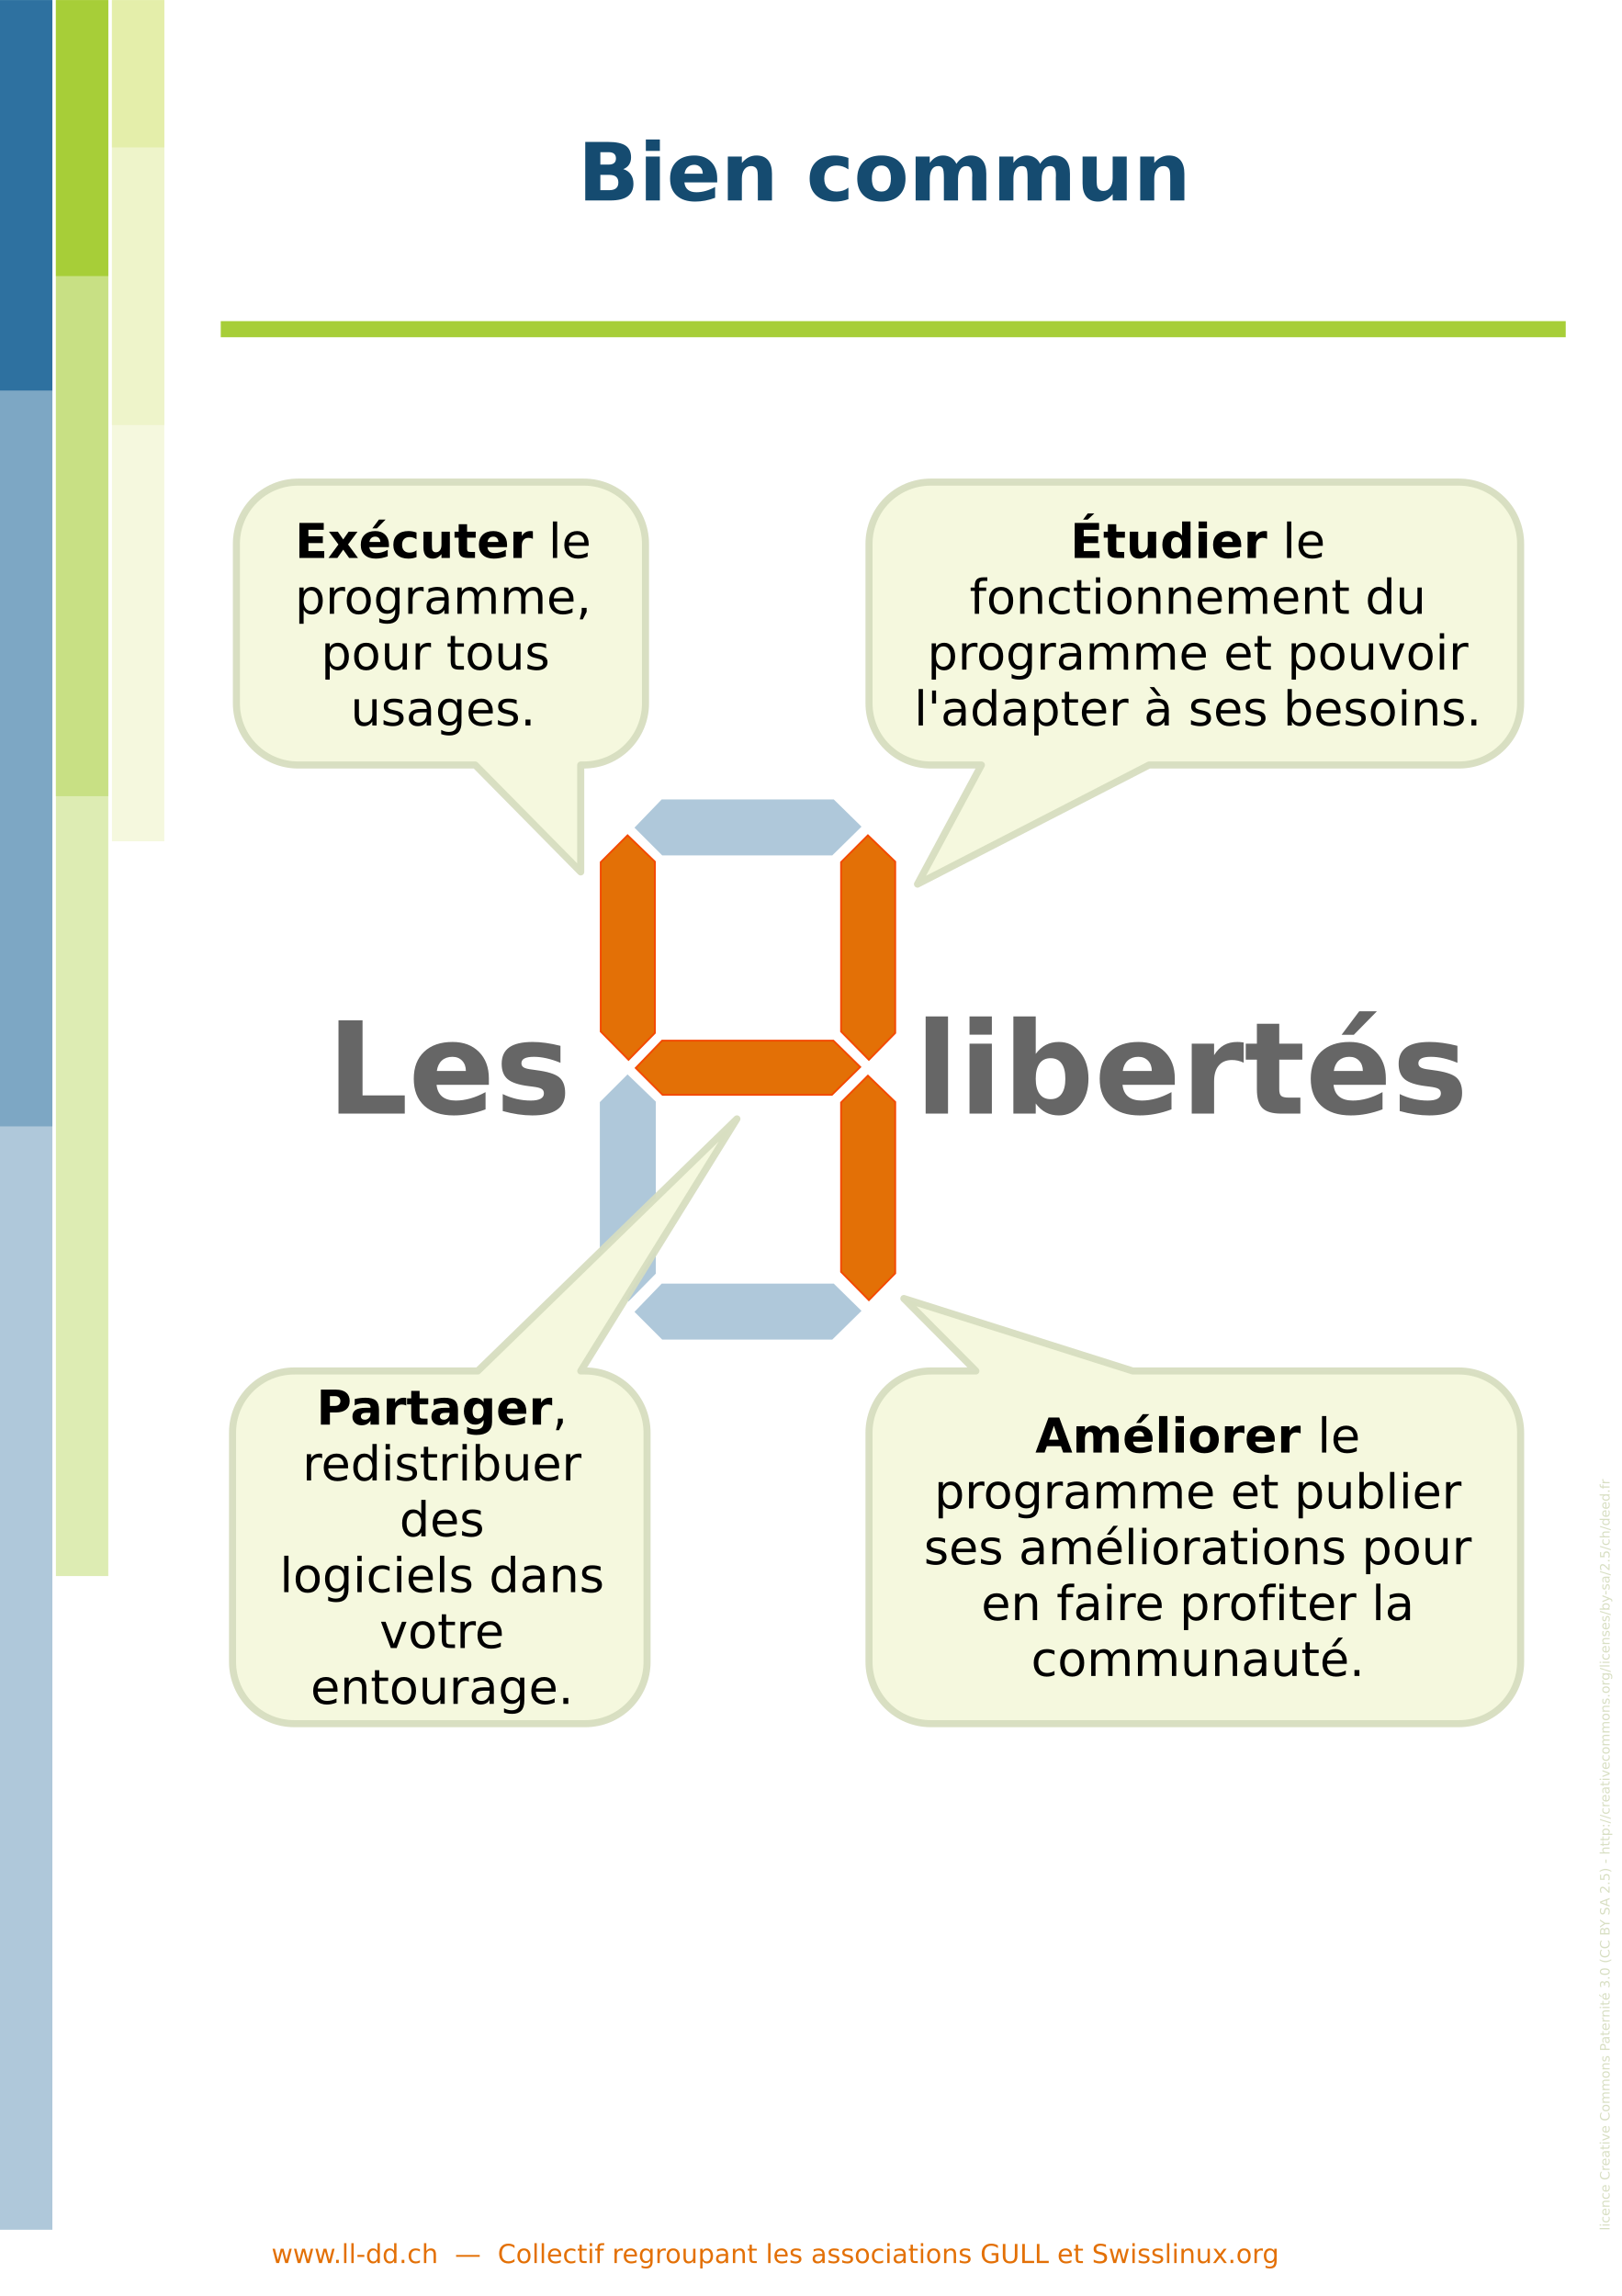
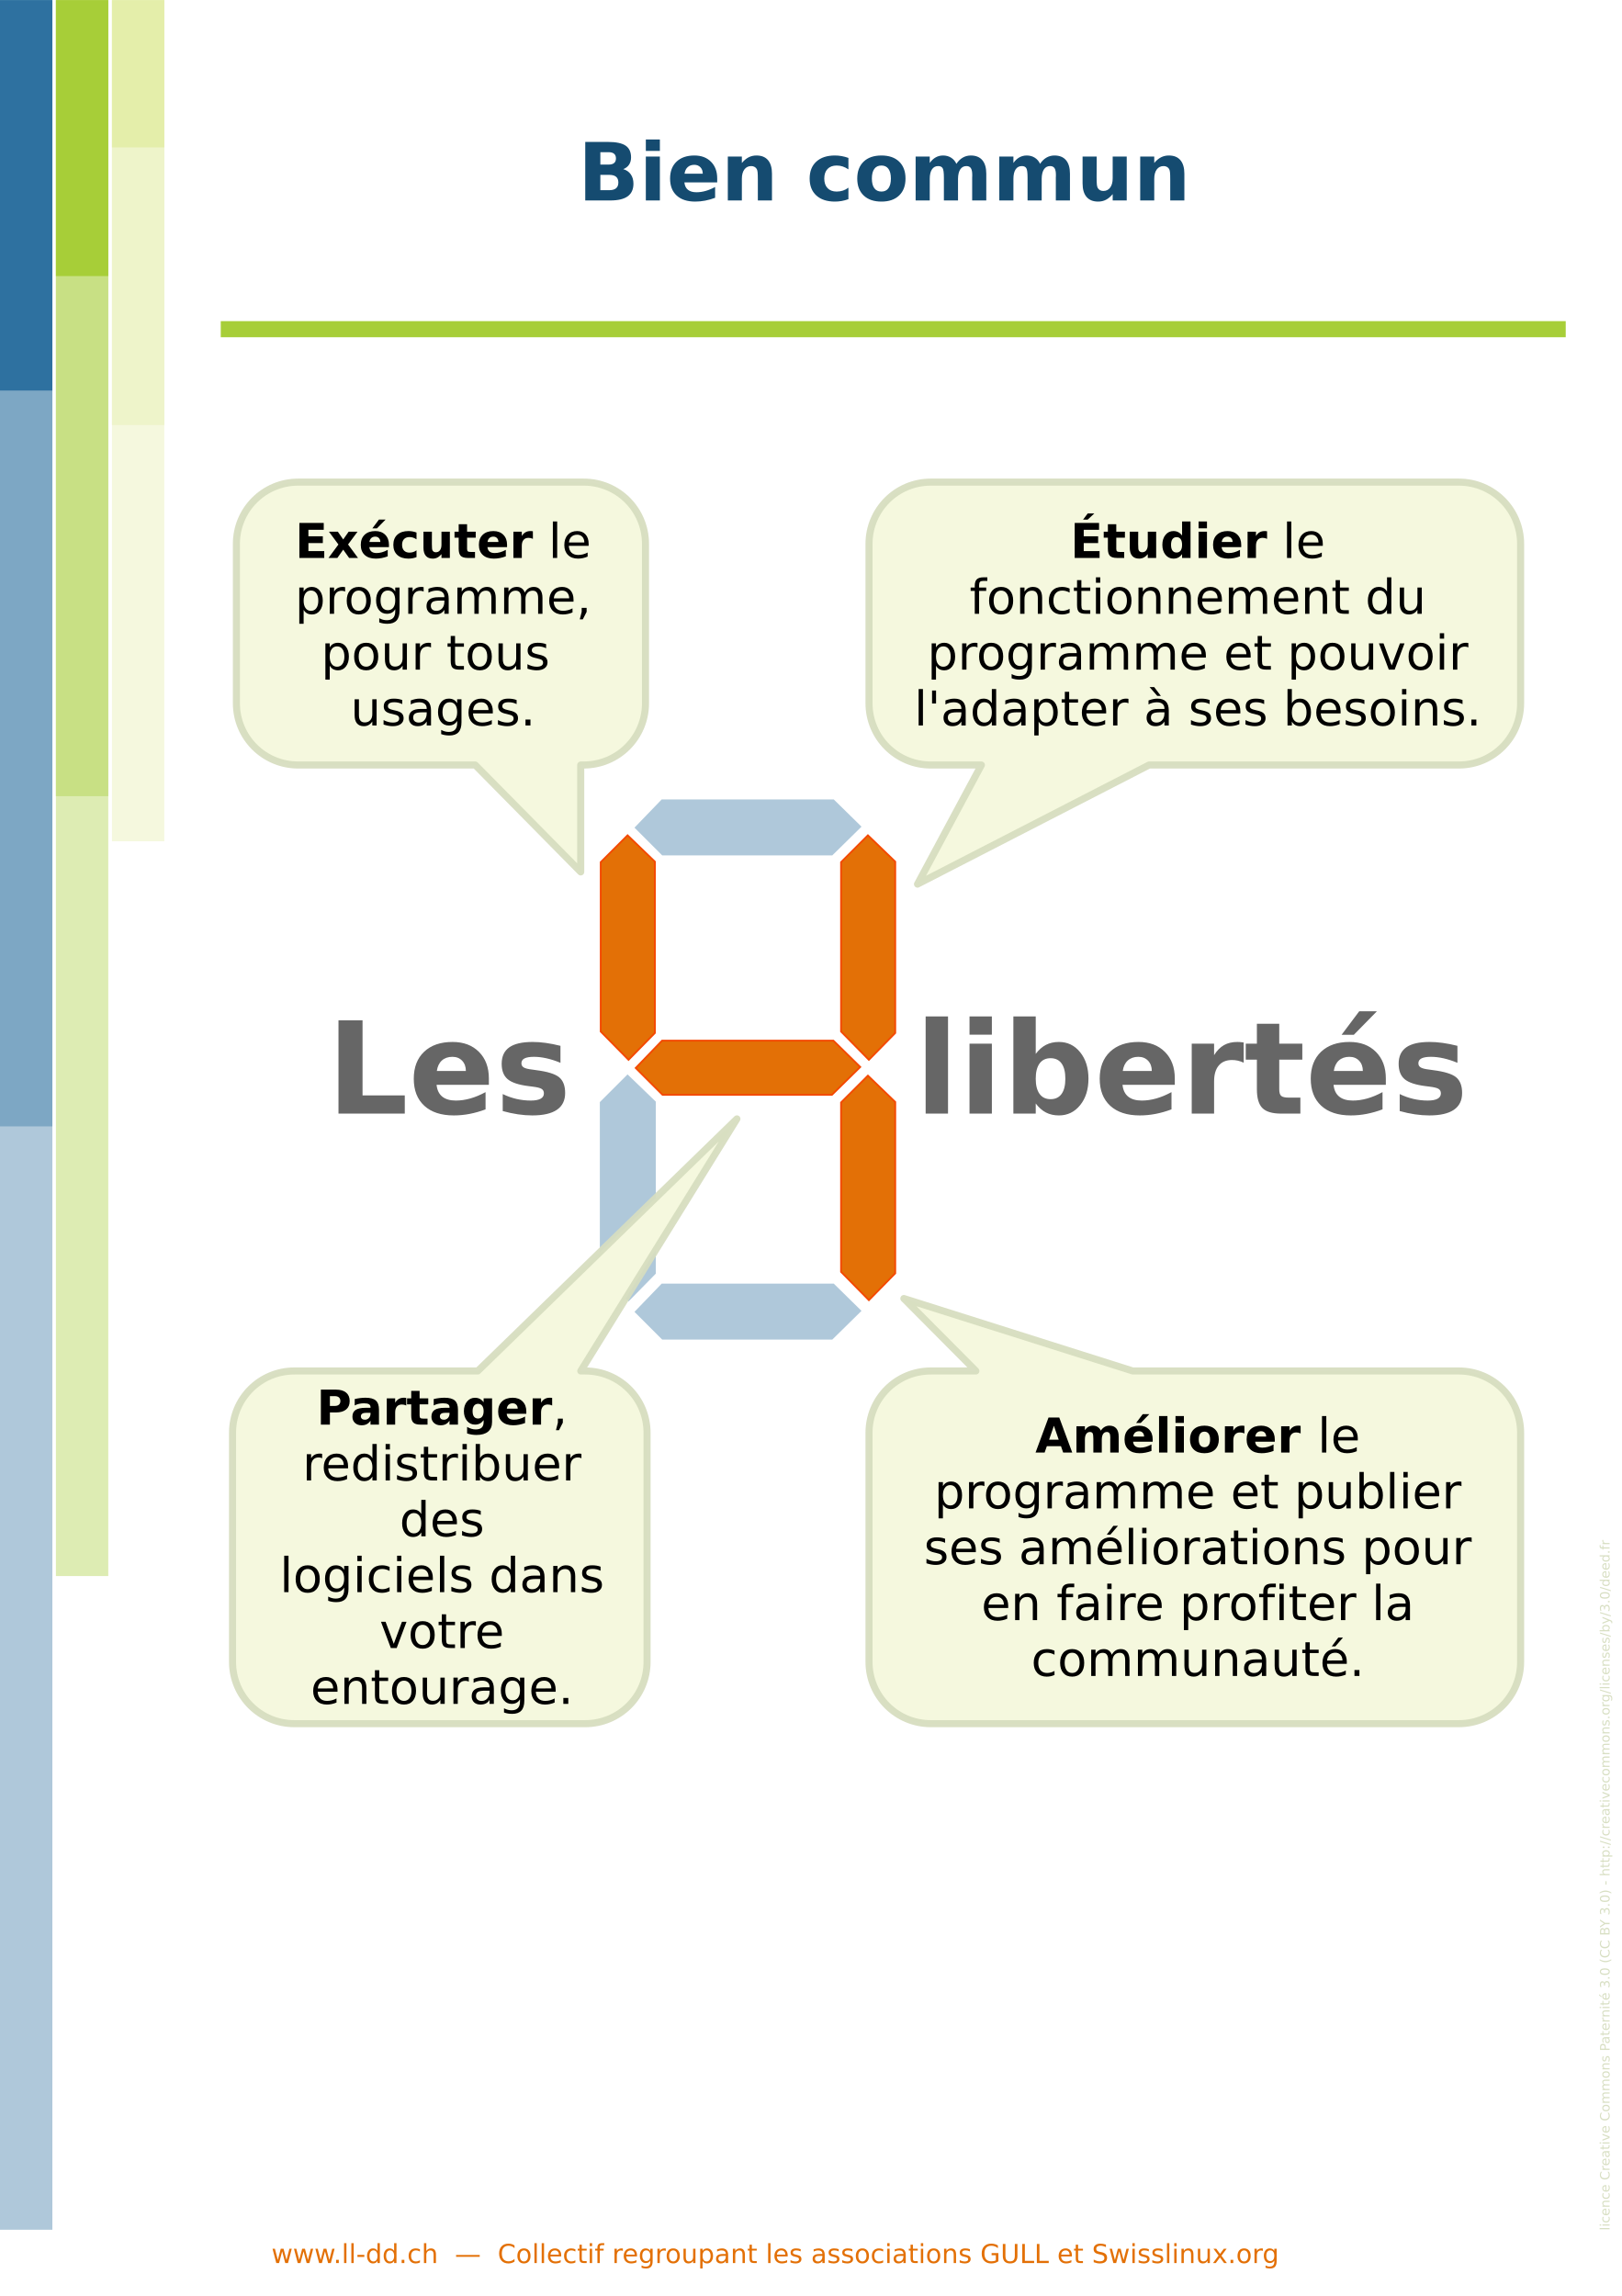
<svg xmlns="http://www.w3.org/2000/svg" xmlns:xlink="http://www.w3.org/1999/xlink" version="1.1" id="svg6070" height="2979.92" width="2104.724">
  <defs id="defs6072">
    <color-profile name="Fogra27L-CMYK-Coated-Press" xlink:href="/usr/share/color/icc/Fogra27L.icm" id="color-profile10676" />
    <linearGradient id="linearGradient11213">
      <stop id="stop11215" offset="0" style="stop-color:#000000;stop-opacity:1;" />
      <stop id="stop11217" offset="1" style="stop-color:#ffffff;stop-opacity:0;" />
    </linearGradient>
    <linearGradient id="linearGradient18679">
      <stop id="stop18681" offset="0" style="stop-color:#000000;stop-opacity:1;" />
      <stop id="stop18683" offset="1" style="stop-color:#ffffff;stop-opacity:0;" />
    </linearGradient>
    <linearGradient id="linearGradient3176">
      <stop id="stop3178" offset="0" style="stop-color:#8e8570;stop-opacity:1;" />
      <stop id="stop3180" offset="1" style="stop-color:#464236;stop-opacity:1;" />
    </linearGradient>
    <linearGradient id="linearGradient3216">
      <stop id="stop3218" offset="0" style="stop-color:#f8f8f8;stop-opacity:1;" />
      <stop id="stop3220" offset="1" style="stop-color:#000000;stop-opacity:1;" />
    </linearGradient>
    <linearGradient id="linearGradient3200">
      <stop id="stop3202" offset="0" style="stop-color:#fefefe;stop-opacity:1;" />
      <stop id="stop3204" offset="1" style="stop-color:#e2e2e2;stop-opacity:1;" />
    </linearGradient>
    <linearGradient id="linearGradient18698">
      <stop id="stop18700" offset="0" style="stop-color:#fefefe;stop-opacity:1;" />
      <stop id="stop18702" offset="1" style="stop-color:#e2e2e2;stop-opacity:1;" />
    </linearGradient>
    <linearGradient id="linearGradient18705">
      <stop id="stop18707" offset="0" style="stop-color:#f8f8f8;stop-opacity:1;" />
      <stop id="stop18709" offset="1" style="stop-color:#000000;stop-opacity:1;" />
    </linearGradient>
    <linearGradient id="linearGradient18712">
      <stop id="stop18714" offset="0" style="stop-color:#f8f8f8;stop-opacity:1;" />
      <stop id="stop18716" offset="1" style="stop-color:#000000;stop-opacity:1;" />
    </linearGradient>
    <linearGradient id="linearGradient3184">
      <stop id="stop3186" offset="0" style="stop-color:#423e32;stop-opacity:1;" />
      <stop id="stop3188" offset="1" style="stop-color:#8e8872;stop-opacity:1;" />
    </linearGradient>
    <linearGradient id="linearGradient6747">
      <stop id="stop6749" offset="0" style="stop-color:#464236;stop-opacity:1;" />
      <stop id="stop6751" offset="1" style="stop-color:#7f7763;stop-opacity:1;" />
    </linearGradient>
    <linearGradient id="linearGradient4990">
      <stop style="stop-color:#808080;stop-opacity:1;" offset="0" id="stop4992" />
      <stop style="stop-color:#000000;stop-opacity:0;" offset="1" id="stop4994" />
    </linearGradient>
    <linearGradient id="linearGradient10279">
      <stop id="stop10281" offset="0" style="stop-color:#56422a;stop-opacity:1;" />
      <stop id="stop10283" offset="1" style="stop-color:#ba9a71;stop-opacity:1;" />
    </linearGradient>
    <linearGradient id="linearGradient10287">
      <stop id="stop10289" offset="0" style="stop-color:#e1e0e0;stop-opacity:1;" />
      <stop id="stop10291" offset="1" style="stop-color:#828282;stop-opacity:1;" />
    </linearGradient>
    <linearGradient id="linearGradient10299">
      <stop id="stop10301" offset="0" style="stop-color:#000000;stop-opacity:1;" />
      <stop id="stop10303" offset="1" style="stop-color:#828282;stop-opacity:1;" />
    </linearGradient>
  </defs>
-   <g id="layer5" style="display:none" transform="translate(0,-1233.07)">
+   <g id="layer5" style="display:inline" transform="translate(0,-1233.07)">
    <g style="display:inline" id="g11343" transform="matrix(0.7073173,0,0,0.7073173,268.7805,3468.822)">
-       <text xml:space="preserve" style="font-size:56.619px;font-style:normal;font-variant:normal;font-weight:normal;font-stretch:normal;text-align:start;line-height:125%;letter-spacing:0px;word-spacing:0px;writing-mode:lr-tb;text-anchor:start;fill:#000000;fill-opacity:1;stroke:none;font-family:Bitstream Vera Sans;-inkscape-font-specification:Bitstream Vera Sans" x="5913.849" y="-2417.774" id="text3209">
-         <tspan id="tspan3211" x="5913.849" y="-2417.774" style="font-size:147.332px;font-weight:bold;-inkscape-font-specification:Bitstream Vera Sans Bold">Bitstream Vera Sans</tspan>
-       </text>
-       <text id="text3215" y="-1973.972" x="5913.849" style="font-size:48px;font-style:normal;font-variant:normal;font-weight:normal;font-stretch:normal;text-align:start;line-height:125%;letter-spacing:0px;word-spacing:0px;writing-mode:lr-tb;text-anchor:start;fill:#000000;fill-opacity:1;stroke:none;font-family:Bitstream Vera Sans;-inkscape-font-specification:Bitstream Vera Sans" xml:space="preserve">
-         <tspan style="font-size:48px;font-weight:bold;-inkscape-font-specification:Bitstream Vera Sans Bold" y="-1973.972" x="5913.849" id="tspan3217">Bitstream Vera Sans</tspan>
-       </text>
-       <text xml:space="preserve" style="font-size:56px;font-style:normal;font-variant:normal;font-weight:normal;font-stretch:normal;text-align:start;line-height:125%;letter-spacing:0px;word-spacing:0px;writing-mode:lr-tb;text-anchor:start;fill:#000000;fill-opacity:1;stroke:none;font-family:Bitstream Vera Sans;-inkscape-font-specification:Bitstream Vera Sans" x="5913.849" y="-2082.675" id="text3219">
-         <tspan id="tspan3221" x="5913.849" y="-2082.675" style="font-size:56px;font-weight:bold;-inkscape-font-specification:Bitstream Vera Sans Bold">Bitstream Vera Sans</tspan>
-       </text>
-       <text xml:space="preserve" style="font-size:24px;font-style:normal;font-variant:normal;font-weight:normal;font-stretch:normal;text-align:start;line-height:125%;letter-spacing:0px;word-spacing:0px;writing-mode:lr-tb;text-anchor:start;fill:#000000;fill-opacity:1;stroke:none;font-family:Bitstream Vera Sans;-inkscape-font-specification:Bitstream Vera Sans" x="5913.849" y="-1885.556" id="text3223">
-         <tspan id="tspan3225" x="5913.849" y="-1885.556" style="font-size:24px;font-weight:bold;-inkscape-font-specification:Bitstream Vera Sans Bold">Bitstream Vera Sans</tspan>
-       </text>
-       <text id="text7802" y="-2700.869" x="5913.849" style="font-size:205px;font-style:normal;font-variant:normal;font-weight:normal;font-stretch:normal;text-align:start;line-height:125%;letter-spacing:0px;word-spacing:0px;writing-mode:lr-tb;text-anchor:start;fill:#000000;fill-opacity:1;stroke:none;font-family:Bitstream Vera Sans;-inkscape-font-specification:Bitstream Vera Sans" xml:space="preserve">
-         <tspan style="font-size:205px;font-weight:bold;-inkscape-font-specification:Bitstream Vera Sans Bold" y="-2700.869" x="5913.849" id="tspan7804">Bitstream Vera Sans</tspan>
-       </text>
-       <text id="text31131" y="-2225.27" x="5913.849" style="font-size:72px;font-style:normal;font-variant:normal;font-weight:normal;font-stretch:normal;text-align:start;line-height:125%;letter-spacing:0px;word-spacing:0px;writing-mode:lr-tb;text-anchor:start;fill:#000000;fill-opacity:1;stroke:none;font-family:Bitstream Vera Sans;-inkscape-font-specification:Bitstream Vera Sans" xml:space="preserve">
-         <tspan style="font-size:72px;font-weight:bold;-inkscape-font-specification:Bitstream Vera Sans Bold" y="-2225.27" x="5913.849" id="tspan31133">Bitstream Vera Sans</tspan>
+       <text xml:space="preserve" style="font-style:normal;font-variant:normal;font-weight:normal;font-stretch:normal;font-size:56.619px;line-height:125%;font-family:'Bitstream Vera Sans';-inkscape-font-specification:'Bitstream Vera Sans';text-align:start;letter-spacing:0px;word-spacing:0px;writing-mode:lr-tb;text-anchor:start;fill:#000000;fill-opacity:1;stroke:none" x="5913.849" y="-2417.774" id="text3209">
+         <tspan id="tspan3211" x="5913.849" y="-2417.774" style="font-weight:bold;font-size:147.332px;-inkscape-font-specification:'Bitstream Vera Sans Bold'">Bitstream Vera Sans</tspan>
+       </text>
+       <text id="text3215" y="-1973.972" x="5913.849" style="font-style:normal;font-variant:normal;font-weight:normal;font-stretch:normal;font-size:48px;line-height:125%;font-family:'Bitstream Vera Sans';-inkscape-font-specification:'Bitstream Vera Sans';text-align:start;letter-spacing:0px;word-spacing:0px;writing-mode:lr-tb;text-anchor:start;fill:#000000;fill-opacity:1;stroke:none" xml:space="preserve">
+         <tspan style="font-weight:bold;font-size:48px;-inkscape-font-specification:'Bitstream Vera Sans Bold'" y="-1973.972" x="5913.849" id="tspan3217">Bitstream Vera Sans</tspan>
+       </text>
+       <text xml:space="preserve" style="font-style:normal;font-variant:normal;font-weight:normal;font-stretch:normal;font-size:56px;line-height:125%;font-family:'Bitstream Vera Sans';-inkscape-font-specification:'Bitstream Vera Sans';text-align:start;letter-spacing:0px;word-spacing:0px;writing-mode:lr-tb;text-anchor:start;fill:#000000;fill-opacity:1;stroke:none" x="5913.849" y="-2082.675" id="text3219">
+         <tspan id="tspan3221" x="5913.849" y="-2082.675" style="font-weight:bold;font-size:56px;-inkscape-font-specification:'Bitstream Vera Sans Bold'">Bitstream Vera Sans</tspan>
+       </text>
+       <text xml:space="preserve" style="font-style:normal;font-variant:normal;font-weight:normal;font-stretch:normal;font-size:24px;line-height:125%;font-family:'Bitstream Vera Sans';-inkscape-font-specification:'Bitstream Vera Sans';text-align:start;letter-spacing:0px;word-spacing:0px;writing-mode:lr-tb;text-anchor:start;fill:#000000;fill-opacity:1;stroke:none" x="5913.849" y="-1885.556" id="text3223">
+         <tspan id="tspan3225" x="5913.849" y="-1885.556" style="font-weight:bold;font-size:24px;-inkscape-font-specification:'Bitstream Vera Sans Bold'">Bitstream Vera Sans</tspan>
+       </text>
+       <text id="text7802" y="-2700.869" x="5913.849" style="font-style:normal;font-variant:normal;font-weight:normal;font-stretch:normal;font-size:205px;line-height:125%;font-family:'Bitstream Vera Sans';-inkscape-font-specification:'Bitstream Vera Sans';text-align:start;letter-spacing:0px;word-spacing:0px;writing-mode:lr-tb;text-anchor:start;fill:#000000;fill-opacity:1;stroke:none" xml:space="preserve">
+         <tspan style="font-weight:bold;font-size:205px;-inkscape-font-specification:'Bitstream Vera Sans Bold'" y="-2700.869" x="5913.849" id="tspan7804">Bitstream Vera Sans</tspan>
+       </text>
+       <text id="text31131" y="-2225.27" x="5913.849" style="font-style:normal;font-variant:normal;font-weight:normal;font-stretch:normal;font-size:72px;line-height:125%;font-family:'Bitstream Vera Sans';-inkscape-font-specification:'Bitstream Vera Sans';text-align:start;letter-spacing:0px;word-spacing:0px;writing-mode:lr-tb;text-anchor:start;fill:#000000;fill-opacity:1;stroke:none" xml:space="preserve">
+         <tspan style="font-weight:bold;font-size:72px;-inkscape-font-specification:'Bitstream Vera Sans Bold'" y="-2225.27" x="5913.849" id="tspan31133">Bitstream Vera Sans</tspan>
      </text>
    </g>
    <g style="display:inline" transform="matrix(1.821999,0,0,1.821999,257.8234,2337.439)" id="g4541">
      <rect style="fill:#a7ce38;fill-opacity:1;stroke:none" id="rect3175-9" width="187.054" height="195.022" x="1340.553" y="-126.13" />
      <rect y="113.87" x="1340.553" height="195.022" width="187.054" id="rect3177-0" style="fill:#e4eeaa;fill-opacity:1;stroke:none" />
      <rect style="fill:#e37006;fill-opacity:1;stroke:none" id="rect3179-8" width="187.054" height="195.022" x="1340.553" y="353.87" />
      <rect y="-126.13" x="1560.553" height="195.022" width="187.054" id="rect3183-9" style="fill:#c8e084;fill-opacity:1;stroke:none" />
      <rect style="fill:#eef4ca;fill-opacity:1;stroke:none" id="rect3185-8" width="187.054" height="195.022" x="1560.553" y="113.87" />
      <rect y="113.87" x="1780.553" height="195.022" width="187.054" id="rect3187-8" style="fill:#f5f8de;fill-opacity:1;stroke:none" />
      <rect style="fill:#ddecb3;fill-opacity:1;stroke:none" id="rect3189-0" width="187.054" height="195.022" x="1780.553" y="-126.13" />
      <rect y="593.87" x="1340.553" height="195.022" width="187.054" id="rect3193-0" style="fill:#666666;fill-opacity:1;stroke:none" />
      <rect style="fill:#d6ddbf;fill-opacity:0.941;stroke:none" id="rect3195-6" width="187.054" height="195.022" x="1560.553" y="593.87" />
      <rect style="fill:#000000;fill-opacity:1;stroke:none" id="rect3199-9" width="187.054" height="195.022" x="1340.553" y="833.87" />
      <rect y="833.87" x="1560.553" height="195.022" width="187.054" id="rect3201-2" style="fill:#ffffff;fill-opacity:1;stroke:#000000;stroke-opacity:1" />
      <rect style="fill:#7da7c4;fill-opacity:1;stroke:none" id="rect3181-3" width="187.054" height="195.022" x="1560.553" y="-366.13" />
      <rect y="-366.13" x="1780.553" height="195.022" width="187.054" id="rect3191-7" style="fill:#afc8da;fill-opacity:1;stroke:none" />
      <rect style="fill:#2e71a0;fill-opacity:1;stroke:none" id="rect4336" width="187.054" height="195.022" x="1340.553" y="-366.13" />
      <rect style="fill:#154b70;fill-opacity:1;stroke:none" id="rect11362" width="187.054" height="195.022" x="1340.553" y="-606.13" />
    </g>
  </g>
  <g id="layer8" style="display:inline" transform="translate(0,-1233.07)">
    <g id="layer13" style="display:inline">
-       <rect style="fill:#ffffff;fill-opacity:1;stroke:none;display:inline" id="rect4205-6" width="2107.224" height="2979.92" x="3.5625001e-06" y="1233.07" />
+       <rect style="display:inline;fill:#ffffff;fill-opacity:1;stroke:none" id="rect4205-6" width="2107.224" height="2979.92" x="3.5625001e-06" y="1233.07" />
      <g id="g4207-1" transform="matrix(2.831945,0,0,2.831644,2.8538422e-4,1233.198)" style="display:inline">
        <g id="g4209-7">
          <rect style="fill:#afc8da;fill-opacity:1;stroke:none" id="rect4211-5" width="23.996" height="1021.946" x="2.611084e-07" y="0.002" />
          <rect y="0.002" x="2.611084e-07" height="516.226" width="23.996" id="rect4213-9" style="fill:#7da7c4;fill-opacity:1;stroke:none" />
          <rect style="fill:#2e71a0;fill-opacity:1;stroke:none" id="rect4215-6" width="23.996" height="178.956" x="0" y="0.002" />
        </g>
        <g id="g4217-2">
          <rect y="0.002" x="25.623" height="722.33" width="23.996" id="rect4219-1" style="fill:#ddecb3;fill-opacity:1;stroke:none" />
          <rect style="fill:#c8e084;fill-opacity:1;stroke:none" id="rect4221-7" width="23.996" height="364.878" x="25.623" y="0.002" />
          <rect y="0.002" x="25.623" height="126.49" width="23.996" id="rect4223-8" style="fill:#a7ce38;fill-opacity:1;stroke:none" />
        </g>
        <g id="g4225-5" transform="translate(0.2818,0)">
          <rect style="fill:#f5f8de;fill-opacity:1;stroke:none" id="rect4227-7" width="23.996" height="385.552" x="51.026" y="0.002" />
          <rect y="0.002" x="51.026" height="194.758" width="23.996" id="rect4229-4" style="fill:#eef4ca;fill-opacity:1;stroke:none" />
          <rect style="fill:#e4eeaa;fill-opacity:1;stroke:none" id="rect4231-1" width="23.996" height="67.515" x="51.026" y="0.002" />
        </g>
      </g>
-       <rect y="286.503" x="-1670.764" height="1745.48" width="20.898" id="rect4233-8" style="fill:#a7ce38;fill-opacity:1;stroke:none;display:inline" transform="matrix(0,-1,1,0,0,0)" />
+       <rect y="286.503" x="-1670.764" height="1745.48" width="20.898" id="rect4233-8" style="display:inline;fill:#a7ce38;fill-opacity:1;stroke:none" transform="matrix(0,-1,1,0,0,0)" />
    </g>
    <g id="layer11" style="display:inline">
-       <text transform="scale(1.000051,0.999949)" id="text4245-8" y="4170.455" x="1043.84" style="font-size:33.982px;font-style:normal;font-variant:normal;font-weight:normal;font-stretch:normal;text-align:center;line-height:125%;letter-spacing:0px;word-spacing:0px;text-anchor:middle;fill:#e37006;fill-opacity:1;stroke:none;display:inline;font-family:Bitstream Vera Sans" xml:space="preserve">
-         <tspan style="font-size:33.982px;font-style:normal;font-variant:normal;font-weight:normal;font-stretch:normal;text-align:center;text-anchor:middle;fill:#e37006;fill-opacity:1;font-family:Bitstream Vera Sans" y="4170.455" x="1043.84" id="tspan4247-8">www.ll-dd.ch  —  Collectif regroupant les associations GULL et Swisslinux.org</tspan>
+       <text transform="scale(1.000051,0.999949)" id="text4245-8" y="4170.455" x="1043.84" style="font-style:normal;font-variant:normal;font-weight:normal;font-stretch:normal;font-size:33.982px;line-height:125%;font-family:'Bitstream Vera Sans';text-align:center;letter-spacing:0px;word-spacing:0px;text-anchor:middle;display:inline;fill:#e37006;fill-opacity:1;stroke:none" xml:space="preserve">
+         <tspan style="font-style:normal;font-variant:normal;font-weight:normal;font-stretch:normal;font-size:33.982px;font-family:'Bitstream Vera Sans';text-align:center;text-anchor:middle;fill:#e37006;fill-opacity:1" y="4170.455" x="1043.84" id="tspan4247-8">www.ll-dd.ch  —  Collectif regroupant les associations GULL et Swisslinux.org</tspan>
      </text>
    </g>
    <g id="layer10">
-       <text transform="matrix(0,-0.999947,1.000053,0,0,0)" id="text12327" y="2088.796" x="-4128.15" style="font-size:16.991px;font-style:normal;font-weight:normal;line-height:125%;letter-spacing:0px;word-spacing:0px;fill:#d8dfc3;fill-opacity:1;stroke:none;display:inline;font-family:Bitstream Vera Sans" xml:space="preserve">
-         <tspan y="2088.796" x="-4128.15" id="tspan11608">licence Creative Commons Paternité 3.0 (CC BY SA 2.5) - http://creativecommons.org/licenses/by-sa/2.5/ch/deed.fr</tspan>
+       <text transform="matrix(0,-0.999947,1.000053,0,0,0)" id="text12327" y="2088.796" x="-4128.15" style="font-style:normal;font-weight:normal;font-size:16.991px;line-height:125%;font-family:'Bitstream Vera Sans';letter-spacing:0px;word-spacing:0px;display:inline;fill:#d8dfc3;fill-opacity:1;stroke:none" xml:space="preserve">
+         <tspan y="2088.796" x="-4128.15" id="tspan11608">licence Creative Commons Paternité 3.0 (CC BY 3.0) - http://creativecommons.org/licenses/by/3.0/deed.fr</tspan>
      </text>
    </g>
    <g id="layer9" style="display:inline">
-       <text id="text3155" y="1493.239" x="749.982" style="font-size:144.971px;font-style:normal;font-variant:normal;font-weight:normal;font-stretch:normal;text-align:start;line-height:125%;letter-spacing:0px;word-spacing:0px;writing-mode:lr-tb;text-anchor:start;fill:#154b70;fill-opacity:1;stroke:none;display:inline;font-family:Bitstream Vera Sans;-inkscape-font-specification:Bitstream Vera Sans" xml:space="preserve">
-         <tspan style="font-size:104.21px;font-weight:bold;fill:#154b70;fill-opacity:1;-inkscape-font-specification:Bitstream Vera Sans Bold" y="1493.239" x="749.982" id="tspan3157">Bien commun</tspan>
+       <text id="text3155" y="1493.239" x="749.982" style="font-style:normal;font-variant:normal;font-weight:normal;font-stretch:normal;font-size:144.971px;line-height:125%;font-family:'Bitstream Vera Sans';-inkscape-font-specification:'Bitstream Vera Sans';text-align:start;letter-spacing:0px;word-spacing:0px;writing-mode:lr-tb;text-anchor:start;display:inline;fill:#154b70;fill-opacity:1;stroke:none" xml:space="preserve">
+         <tspan style="font-weight:bold;font-size:104.21px;-inkscape-font-specification:'Bitstream Vera Sans Bold';fill:#154b70;fill-opacity:1" y="1493.239" x="749.982" id="tspan3157">Bien commun</tspan>
      </text>
    </g>
  </g>
  <g style="display:inline" transform="translate(0,1927.82)" id="layer1">
    <g id="g26534" transform="matrix(0.7073173,0,0,0.7073173,2277.561,223.0534)">
      <path d="m -2053.598,-633.759 49.261,49.26 310.785,0 51.947,-51.051 -49.261,-48.364 -314.368,0 z m 0,-888.458 49.261,49.26 310.785,0 51.947,-51.051 -49.261,-48.364 -314.368,0 z m -14.944,455.036 -49.261,49.26 0,310.786 51.052,51.947 48.364,-49.26 0,-314.368 z" style="fill:#afc8da;fill-opacity:1;stroke:#afc8da;stroke-width:3.243px;stroke-linecap:butt;stroke-linejoin:miter;stroke-opacity:1" id="path7001" />
-       <path id="rect7010" d="m -2672.778,-2156.257 c -62.873,0 -113.489,50.616 -113.489,113.489 l 0,292.133 c 0,62.873 50.616,113.489 113.489,113.489 l 324.762,0 193.539,196.174 0,-196.174 5.37,0 c 62.873,0 113.489,-50.616 113.489,-113.489 l 0,-292.133 c 0,-62.873 -50.616,-113.489 -113.489,-113.489 l -523.671,0 z m 1160.73,0 c -62.873,0 -113.489,50.616 -113.489,113.489 l 0,292.133 c 0,62.873 50.616,113.489 113.489,113.489 l 92.717,0 -117.238,218.568 424.874,-218.568 568.256,0 c 62.873,0 113.489,-50.616 113.489,-113.489 l 0,-292.133 c 0,-62.873 -50.616,-113.489 -113.489,-113.489 l -968.609,0 z m -355.869,1168.431 -475.439,462.569 -336.515,0 c -62.873,0 -113.489,50.616 -113.489,113.489 l 0,420.214 c 0,62.873 50.616,113.489 113.489,113.489 l 533.601,0 c 62.873,0 113.489,-50.616 113.489,-113.489 l 0,-420.214 c 0,-62.873 -50.616,-113.489 -113.489,-113.489 l -8.107,0 286.459,-462.569 z m 306.319,329.625 132.134,132.944 -82.584,0 c -62.873,0 -113.489,50.616 -113.489,113.489 l 0,420.214 c 0,62.873 50.616,113.489 113.489,113.489 l 968.609,0 c 62.873,0 113.489,-50.616 113.489,-113.489 l 0,-420.214 c 0,-62.873 -50.616,-113.489 -113.489,-113.489 l -598.148,0 -420.011,-132.944 z" style="color:#000000;fill:#f5f8de;fill-opacity:1;fill-rule:nonzero;stroke:#d6ddbf;stroke-width:12.97;stroke-linecap:square;stroke-linejoin:round;stroke-miterlimit:4;stroke-opacity:0.941;stroke-dasharray:none;marker:none;visibility:visible;display:inline;overflow:visible;enable-background:accumulate" />
-       <rect id="rect4885" height="642.713" width="1195.25" y="-522.387" x="-1619.773" style="fill:none;stroke:none;visibility:visible" />
-       <text y="-2521.237" x="-2841.145" id="text4893" style="font-size:88.055px;font-weight:700;fill:#000000;stroke:none;visibility:visible;font-family:Bitstream Vera Sans">
+       <path id="rect7010" d="m -2672.778,-2156.257 c -62.873,0 -113.489,50.616 -113.489,113.489 l 0,292.133 c 0,62.873 50.616,113.489 113.489,113.489 l 324.762,0 193.539,196.174 0,-196.174 5.37,0 c 62.873,0 113.489,-50.616 113.489,-113.489 l 0,-292.133 c 0,-62.873 -50.616,-113.489 -113.489,-113.489 l -523.671,0 z m 1160.73,0 c -62.873,0 -113.489,50.616 -113.489,113.489 l 0,292.133 c 0,62.873 50.616,113.489 113.489,113.489 l 92.717,0 -117.238,218.568 424.874,-218.568 568.256,0 c 62.873,0 113.489,-50.616 113.489,-113.489 l 0,-292.133 c 0,-62.873 -50.616,-113.489 -113.489,-113.489 l -968.609,0 z m -355.869,1168.431 -475.439,462.569 -336.515,0 c -62.873,0 -113.489,50.616 -113.489,113.489 l 0,420.214 c 0,62.873 50.616,113.489 113.489,113.489 l 533.601,0 c 62.873,0 113.489,-50.616 113.489,-113.489 l 0,-420.214 c 0,-62.873 -50.616,-113.489 -113.489,-113.489 l -8.107,0 286.459,-462.569 z m 306.319,329.625 132.134,132.944 -82.584,0 c -62.873,0 -113.489,50.616 -113.489,113.489 l 0,420.214 c 0,62.873 50.616,113.489 113.489,113.489 l 968.609,0 c 62.873,0 113.489,-50.616 113.489,-113.489 l 0,-420.214 c 0,-62.873 -50.616,-113.489 -113.489,-113.489 l -598.148,0 -420.011,-132.944 z" style="color:#000000;display:inline;overflow:visible;visibility:visible;fill:#f5f8de;fill-opacity:1;fill-rule:nonzero;stroke:#d6ddbf;stroke-width:12.97;stroke-linecap:square;stroke-linejoin:round;stroke-miterlimit:4;stroke-dasharray:none;stroke-opacity:0.941;marker:none;enable-background:accumulate" />
+       <rect id="rect4885" height="642.713" width="1195.25" y="-522.387" x="-1619.773" style="visibility:visible;fill:none;stroke:none" />
+       <text y="-2521.237" x="-2841.145" id="text4893" style="font-weight:700;font-size:88.055px;font-family:'Bitstream Vera Sans';visibility:visible;fill:#000000;stroke:none">
        <tspan style="fill:#000000" id="tspan4895" y="-375.601" x="-1320.378 -1252.247 -1160.491 -1100.803 -1070.689 -1040.575 -980.013 -936.506 -876.818 -833.353">Améliorer</tspan>
      </text>
-       <text y="-2521.237" x="-2841.145" id="text4901" style="font-size:88.055px;font-weight:400;fill:#000000;stroke:none;visibility:visible;font-family:Bitstream Vera Sans">
+       <text y="-2521.237" x="-2841.145" id="text4901" style="font-weight:400;font-size:88.055px;font-family:'Bitstream Vera Sans';visibility:visible;fill:#000000;stroke:none">
        <tspan style="fill:#000000" id="tspan4903" y="-375.601" x="-802.697 -778.241">le</tspan>
      </text>
-       <text y="-2521.237" x="-2841.145" id="text4905" style="font-size:88.055px;font-weight:400;fill:#000000;stroke:none;visibility:visible;font-family:Bitstream Vera Sans">
+       <text y="-2521.237" x="-2841.145" id="text4905" style="font-weight:400;font-size:88.055px;font-family:'Bitstream Vera Sans';visibility:visible;fill:#000000;stroke:none">
        <tspan style="fill:#000000" id="tspan4907" y="-273.113" x="-1505.888 -1450.069 -1415.754 -1361.848 -1306.029 -1269.759 -1215.894 -1130.126 -1044.36 -990.162 -962.128 -907.931 -873.408 -845.415 -789.596 -733.776 -677.957 -653.458 -629 -574.762 -538.492">programme et publier</tspan>
      </text>
-       <text y="-2521.237" x="-2841.145" id="text4909" style="font-size:88.055px;font-weight:400;fill:#000000;stroke:none;visibility:visible;font-family:Bitstream Vera Sans">
+       <text y="-2521.237" x="-2841.145" id="text4909" style="font-weight:400;font-size:88.055px;font-family:'Bitstream Vera Sans';visibility:visible;fill:#000000;stroke:none">
        <tspan style="fill:#000000" id="tspan4911" y="-170.625" x="-1524.897 -1478.935 -1424.697 -1378.736 -1350.743 -1296.878 -1211.11 -1156.871 -1132.415 -1107.915 -1054.052 -1017.781 -963.917 -929.393 -904.894 -851.03 -795.211 -749.249 -721.256 -665.436 -611.572 -555.753 -519.483">ses améliorations pour</tspan>
      </text>
-       <text y="-2521.237" x="-2841.145" id="text4913" style="font-size:88.055px;font-weight:400;fill:#000000;stroke:none;visibility:visible;font-family:Bitstream Vera Sans">
+       <text y="-2521.237" x="-2841.145" id="text4913" style="font-weight:400;font-size:88.055px;font-family:'Bitstream Vera Sans';visibility:visible;fill:#000000;stroke:none">
        <tspan style="fill:#000000" id="tspan4915" y="-68.137" x="-1419.622 -1365.383 -1309.564 -1281.571 -1250.583 -1196.719 -1172.22 -1137.905 -1083.666 -1055.673 -999.854 -965.498 -911.633 -880.644 -856.146 -821.664 -767.425 -731.156 -703.162 -678.664 -624.799">en faire profiter la</tspan>
      </text>
-       <text y="-2521.237" x="-2841.145" id="text4917" style="font-size:88.055px;font-weight:400;fill:#000000;stroke:none;visibility:visible;font-family:Bitstream Vera Sans">
+       <text y="-2521.237" x="-2841.145" id="text4917" style="font-weight:400;font-size:88.055px;font-family:'Bitstream Vera Sans';visibility:visible;fill:#000000;stroke:none">
        <tspan style="fill:#000000" id="tspan4919" y="34.351" x="-1328.157 -1279.741 -1225.835 -1140.109 -1054.343 -998.523 -942.704 -888.839 -833.02 -798.496 -744.257">communauté.</tspan>
      </text>
-       <rect id="rect4939" height="642.713" width="756.141" y="-522.387" x="-2787.073" style="fill:none;stroke:none;visibility:visible" />
-       <text y="-2521.237" x="-2841.145" id="text4947" style="font-size:88.055px;font-weight:700;fill:#000000;stroke:none;visibility:visible;font-family:Bitstream Vera Sans">
+       <rect id="rect4939" height="642.713" width="756.141" y="-522.387" x="-2787.073" style="visibility:visible;fill:none;stroke:none" />
+       <text y="-2521.237" x="-2841.145" id="text4947" style="font-weight:700;font-size:88.055px;font-family:'Bitstream Vera Sans';visibility:visible;fill:#000000;stroke:none">
        <tspan style="fill:#000000" id="tspan4949" y="-426.846" x="-2639.33 -2577.19 -2517.833 -2474.325 -2432.274 -2372.92 -2309.863 -2250.175">Partager</tspan>
      </text>
-       <text y="-2521.237" x="-2841.145" id="text4955" style="font-size:88.055px;font-weight:400;fill:#000000;stroke:none;visibility:visible;font-family:Bitstream Vera Sans">
+       <text y="-2521.237" x="-2841.145" id="text4955" style="font-weight:400;font-size:88.055px;font-family:'Bitstream Vera Sans';visibility:visible;fill:#000000;stroke:none">
        <tspan style="fill:#000000" id="tspan4957" y="-426.846" x="-2206.709">,</tspan>
      </text>
-       <text y="-2521.237" x="-2841.145" id="text4959" style="font-size:88.055px;font-weight:400;fill:#000000;stroke:none;visibility:visible;font-family:Bitstream Vera Sans">
+       <text y="-2521.237" x="-2841.145" id="text4959" style="font-weight:400;font-size:88.055px;font-family:'Bitstream Vera Sans';visibility:visible;fill:#000000;stroke:none">
        <tspan style="fill:#000000" id="tspan4961" y="-324.357" x="-2665.118 -2630.762 -2576.564 -2520.745 -2496.246 -2450.284 -2415.802 -2379.532 -2355.034 -2299.215 -2243.395 -2189.157 -2152.885">redistribuer</tspan>
      </text>
-       <text y="-2521.237" x="-2841.145" id="text4963" style="font-size:88.055px;font-weight:400;fill:#000000;stroke:none;visibility:visible;font-family:Bitstream Vera Sans">
+       <text y="-2521.237" x="-2841.145" id="text4963" style="font-weight:400;font-size:88.055px;font-family:'Bitstream Vera Sans';visibility:visible;fill:#000000;stroke:none">
        <tspan style="fill:#000000" id="tspan4965" y="-221.869" x="-2487.012 -2431.193 -2376.954">des</tspan>
      </text>
-       <text y="-2521.237" x="-2841.145" id="text4967" style="font-size:88.055px;font-weight:400;fill:#000000;stroke:none;visibility:visible;font-family:Bitstream Vera Sans">
+       <text y="-2521.237" x="-2841.145" id="text4967" style="font-weight:400;font-size:88.055px;font-family:'Bitstream Vera Sans';visibility:visible;fill:#000000;stroke:none">
        <tspan style="fill:#000000" id="tspan4969" y="-119.381" x="-2706.838 -2682.38 -2628.474 -2572.655 -2548.197 -2499.78 -2475.282 -2421.044 -2396.586 -2350.625 -2322.632 -2266.813 -2212.906 -2157.129">logiciels dans</tspan>
      </text>
-       <text y="-2521.237" x="-2841.145" id="text4971" style="font-size:88.055px;font-weight:400;fill:#000000;stroke:none;visibility:visible;font-family:Bitstream Vera Sans">
+       <text y="-2521.237" x="-2841.145" id="text4971" style="font-weight:400;font-size:88.055px;font-family:'Bitstream Vera Sans';visibility:visible;fill:#000000;stroke:none">
        <tspan style="fill:#000000" id="tspan4973" y="-16.893" x="-2523.574 -2471.456 -2417.592 -2383.068 -2348.712 -2294.474">votre</tspan>
      </text>
-       <text y="-2521.237" x="-2841.145" id="text4975" style="font-size:88.055px;font-weight:400;fill:#000000;stroke:none;visibility:visible;font-family:Bitstream Vera Sans">
+       <text y="-2521.237" x="-2841.145" id="text4975" style="font-weight:400;font-size:88.055px;font-family:'Bitstream Vera Sans';visibility:visible;fill:#000000;stroke:none">
        <tspan style="fill:#000000" id="tspan4977" y="85.595" x="-2650.228 -2595.989 -2540.17 -2505.646 -2451.782 -2395.962 -2359.692 -2305.828 -2250.008 -2195.77">entourage.</tspan>
      </text>
      <g transform="matrix(3.242546,0,0,3.242546,-3490.812,-1959.53)" style="fill:#e37006;fill-opacity:1" id="g7004">
        <path style="fill:#e37006;fill-opacity:1;stroke:#f44800;stroke-width:1px;stroke-linecap:butt;stroke-linejoin:miter;stroke-opacity:1" d="m 438.627,575.027 -15.192,15.192 0,95.846 15.744,16.02 14.916,-15.192 0,-96.951 z" id="path6989" transform="translate(0,-435.8268)" />
        <path id="path6991" d="m 574.627,139.2 -15.192,15.192 0,95.846 15.744,16.02 14.916,-15.192 0,-96.951 z" style="fill:#e37006;fill-opacity:1;stroke:#f44800;stroke-width:1px;stroke-linecap:butt;stroke-linejoin:miter;stroke-opacity:1" />
        <path style="fill:#e37006;fill-opacity:1;stroke:#f44800;stroke-width:1px;stroke-linecap:butt;stroke-linejoin:miter;stroke-opacity:1" d="m 574.627,275.2 -15.192,15.192 0,95.846 15.744,16.02 14.916,-15.192 0,-96.951 z" id="path6993" />
        <path style="fill:#e37006;fill-opacity:1;stroke:#f44800;stroke-width:1px;stroke-linecap:butt;stroke-linejoin:miter;stroke-opacity:1" d="m 443.236,270.867 15.192,15.192 95.846,0 16.02,-15.744 -15.192,-14.916 -96.951,0 z" id="path6997" />
      </g>
-       <rect id="rect4997" height="522.839" width="756.141" y="-2155.208" x="-2785.034" style="fill:none;stroke:none;visibility:visible" />
-       <text y="-2521.237" x="-2841.145" id="text5005" style="font-size:88.055px;font-weight:700;fill:#000000;stroke:none;visibility:visible;font-family:Bitstream Vera Sans">
+       <rect id="rect4997" height="522.839" width="756.141" y="-2155.208" x="-2785.034" style="visibility:visible;fill:none;stroke:none" />
+       <text y="-2521.237" x="-2841.145" id="text5005" style="font-weight:700;font-size:88.055px;font-family:'Bitstream Vera Sans';visibility:visible;fill:#000000;stroke:none">
        <tspan style="fill:#000000" id="tspan5007" y="-2017.116" x="-2678.762 -2618.533 -2561.674 -2501.987 -2449.869 -2387.186 -2345.093 -2285.405">Exécuter</tspan>
      </text>
-       <text y="-2521.237" x="-2841.145" id="text5013" style="font-size:88.055px;font-weight:400;fill:#000000;stroke:none;visibility:visible;font-family:Bitstream Vera Sans">
+       <text y="-2521.237" x="-2841.145" id="text5013" style="font-weight:400;font-size:88.055px;font-family:'Bitstream Vera Sans';visibility:visible;fill:#000000;stroke:none">
        <tspan style="fill:#000000" id="tspan5015" y="-2017.116" x="-2213.905 -2189.405">le</tspan>
      </text>
-       <text y="-2521.237" x="-2841.145" id="text5017" style="font-size:88.055px;font-weight:400;fill:#000000;stroke:none;visibility:visible;font-family:Bitstream Vera Sans">
+       <text y="-2521.237" x="-2841.145" id="text5017" style="font-weight:400;font-size:88.055px;font-family:'Bitstream Vera Sans';visibility:visible;fill:#000000;stroke:none">
        <tspan style="fill:#000000" id="tspan5019" y="-1914.628" x="-2678.845 -2623.025 -2588.71 -2534.803 -2478.984 -2442.714 -2388.849 -2303.083 -2217.316 -2163.118">programme,</tspan>
      </text>
-       <text y="-2521.237" x="-2841.145" id="text5021" style="font-size:88.055px;font-weight:400;fill:#000000;stroke:none;visibility:visible;font-family:Bitstream Vera Sans">
+       <text y="-2521.237" x="-2841.145" id="text5021" style="font-weight:400;font-size:88.055px;font-family:'Bitstream Vera Sans';visibility:visible;fill:#000000;stroke:none">
        <tspan style="fill:#000000" id="tspan5023" y="-1812.139" x="-2630.97 -2575.15 -2521.285 -2465.466 -2429.196 -2401.162 -2366.68 -2312.774 -2256.954 -2210.992">pour tous</tspan>
      </text>
-       <text y="-2521.237" x="-2841.145" id="text5025" style="font-size:88.055px;font-weight:400;fill:#000000;stroke:none;visibility:visible;font-family:Bitstream Vera Sans">
+       <text y="-2521.237" x="-2841.145" id="text5025" style="font-weight:400;font-size:88.055px;font-family:'Bitstream Vera Sans';visibility:visible;fill:#000000;stroke:none">
        <tspan style="fill:#000000" id="tspan5027" y="-1709.651" x="-2576.814 -2520.994 -2475.032 -2421.169 -2365.349 -2311.11 -2265.149">usages.</tspan>
      </text>
-       <rect id="rect5047" height="522.839" width="1195.25" y="-2155.208" x="-1619.773" style="fill:none;stroke:none;visibility:visible" />
-       <text y="-2521.237" x="-2841.145" id="text5055" style="font-size:88.055px;font-weight:700;fill:#000000;stroke:none;visibility:visible;font-family:Bitstream Vera Sans">
+       <rect id="rect5047" height="522.839" width="1195.25" y="-2155.208" x="-1619.773" style="visibility:visible;fill:none;stroke:none" />
+       <text y="-2521.237" x="-2841.145" id="text5055" style="font-weight:700;font-size:88.055px;font-family:'Bitstream Vera Sans';visibility:visible;fill:#000000;stroke:none">
        <tspan style="fill:#000000" id="tspan5057" y="-2017.116" x="-1256.199 -1195.971 -1153.877 -1091.195 -1028.179 -998.066 -938.377">Étudier</tspan>
      </text>
-       <text y="-2521.237" x="-2841.145" id="text5063" style="font-size:88.055px;font-weight:400;fill:#000000;stroke:none;visibility:visible;font-family:Bitstream Vera Sans">
+       <text y="-2521.237" x="-2841.145" id="text5063" style="font-weight:400;font-size:88.055px;font-family:'Bitstream Vera Sans';visibility:visible;fill:#000000;stroke:none">
        <tspan style="fill:#000000" id="tspan5065" y="-2017.116" x="-866.878 -842.379">le</tspan>
      </text>
-       <text y="-2521.237" x="-2841.145" id="text5067" style="font-size:88.055px;font-weight:400;fill:#000000;stroke:none;visibility:visible;font-family:Bitstream Vera Sans">
+       <text y="-2521.237" x="-2841.145" id="text5067" style="font-weight:400;font-size:88.055px;font-family:'Bitstream Vera Sans';visibility:visible;fill:#000000;stroke:none">
        <tspan style="fill:#000000" id="tspan5069" y="-1914.628" x="-1441.085 -1410.098 -1356.233 -1300.414 -1251.956 -1217.475 -1192.976 -1139.111 -1083.292 -1027.473 -973.234 -887.466 -833.268 -777.45 -742.927 -714.933 -659.114">fonctionnement du</tspan>
      </text>
-       <text y="-2521.237" x="-2841.145" id="text5071" style="font-size:88.055px;font-weight:400;fill:#000000;stroke:none;visibility:visible;font-family:Bitstream Vera Sans">
+       <text y="-2521.237" x="-2841.145" id="text5071" style="font-weight:400;font-size:88.055px;font-family:'Bitstream Vera Sans';visibility:visible;fill:#000000;stroke:none">
        <tspan style="fill:#000000" id="tspan5073" y="-1812.139" x="-1518.575 -1462.756 -1428.439 -1374.534 -1318.715 -1282.445 -1228.58 -1142.813 -1057.046 -1002.848 -974.815 -920.617 -886.094 -858.101 -802.282 -748.375 -692.556 -640.438 -586.574 -562.117">programme et pouvoir</tspan>
      </text>
-       <text y="-2521.237" x="-2841.145" id="text5075" style="font-size:88.055px;font-weight:400;fill:#000000;stroke:none;visibility:visible;font-family:Bitstream Vera Sans">
+       <text y="-2521.237" x="-2841.145" id="text5075" style="font-weight:400;font-size:88.055px;font-family:'Bitstream Vera Sans';visibility:visible;fill:#000000;stroke:none">
        <tspan style="fill:#000000" id="tspan5077" y="-1709.651" x="-1542.783 -1518.325 -1494.201 -1440.295 -1384.476 -1330.611 -1274.791 -1240.269 -1186.03 -1149.759 -1121.766 -1067.902 -1039.909 -993.948 -939.709 -893.747 -865.754 -809.935 -755.697 -709.735 -655.87 -631.371 -575.552 -529.59">l'adapter à ses besoins.</tspan>
      </text>
-       <text y="-2741.709" x="-2841.145" id="text5095" style="font-size:234.758px;font-weight:700;fill:#666666;fill-opacity:1;stroke:none;visibility:visible;font-family:Bitstream Vera Sans">
+       <text y="-2741.709" x="-2841.145" id="text5095" style="font-weight:700;font-size:234.758px;font-family:'Bitstream Vera Sans';visibility:visible;fill:#666666;fill-opacity:1;stroke:none">
        <tspan style="fill:#666666;fill-opacity:1" id="tspan5097" y="-997.498" x="-2620.488 -2470.998 -2311.817">Les</tspan>
      </text>
-       <text y="-2780.641" x="-2841.145" id="text5115" style="font-size:234.758px;font-weight:700;fill:#666666;fill-opacity:1;stroke:none;visibility:visible;font-family:Bitstream Vera Sans">
+       <text y="-2780.641" x="-2841.145" id="text5115" style="font-weight:700;font-size:234.758px;font-family:'Bitstream Vera Sans';visibility:visible;fill:#666666;fill-opacity:1;stroke:none">
        <tspan style="fill:#666666;fill-opacity:1" id="tspan5117" y="-997.498" x="-1541.326 -1460.842 -1380.4 -1212.4 -1053.219 -937.546 -825.367 -666.186">libertés</tspan>
      </text>
    </g>
-     <flowRoot xml:space="preserve" id="flowRoot26597" style="font-size:56px;font-style:normal;font-variant:normal;font-weight:normal;font-stretch:normal;text-align:start;line-height:125%;letter-spacing:0px;word-spacing:0px;writing-mode:lr-tb;text-anchor:start;fill:#000000;fill-opacity:1;stroke:none;font-family:Bitstream Vera Sans;-inkscape-font-specification:Bitstream Vera Sans" transform="matrix(0.7073173,0,0,0.7073173,2208.34,-3736.543)">
+     <flowRoot xml:space="preserve" id="flowRoot26597" style="font-style:normal;font-variant:normal;font-weight:normal;font-stretch:normal;font-size:56px;line-height:125%;font-family:'Bitstream Vera Sans';-inkscape-font-specification:'Bitstream Vera Sans';text-align:start;letter-spacing:0px;word-spacing:0px;writing-mode:lr-tb;text-anchor:start;fill:#000000;fill-opacity:1;stroke:none" transform="matrix(0.7073173,0,0,0.7073173,2208.34,-3736.543)">
      <flowRegion id="flowRegion26599">
        <rect id="rect26601" width="2286.608" height="593.378" x="-2654.105" y="5943.928" style="font-size:56px" />
      </flowRegion>
-       <flowPara id="flowPara26603" style="font-size:56px;text-align:justify;text-anchor:start">     « Si vous utilisez des <flowSpan style="font-weight:bold;-inkscape-font-specification:Bitstream Vera Sans Bold" id="flowSpan26613">recettes</flowSpan> de cuisine, vous avez probablement fait l’expérience de recevoir la <flowSpan style="font-weight:bold;-inkscape-font-specification:Bitstream Vera Sans Bold" id="flowSpan26615">copie</flowSpan> d’une recette de la part d’un ami qui la partage avec vous. Et vous avez sans doute fait également l’expérience - à moins d’être un néophyte complet - de changer cette recette. Cette <flowSpan style="font-weight:bold;-inkscape-font-specification:Bitstream Vera Sans Bold" id="flowSpan26617">modification</flowSpan>, vous la <flowSpan style="font-weight:bold;-inkscape-font-specification:Bitstream Vera Sans Bold" id="flowSpan26619">transmettez</flowSpan> à d’autres en faisant des copies.</flowPara>
+       <flowPara id="flowPara26603" style="font-size:56px;text-align:justify;text-anchor:start">     « Si vous utilisez des <flowSpan style="font-weight:bold;-inkscape-font-specification:'Bitstream Vera Sans Bold'" id="flowSpan26613">recettes</flowSpan> de cuisine, vous avez probablement fait l’expérience de recevoir la <flowSpan style="font-weight:bold;-inkscape-font-specification:'Bitstream Vera Sans Bold'" id="flowSpan26615">copie</flowSpan> d’une recette de la part d’un ami qui la partage avec vous. Et vous avez sans doute fait également l’expérience - à moins d’être un néophyte complet - de changer cette recette. Cette <flowSpan style="font-weight:bold;-inkscape-font-specification:'Bitstream Vera Sans Bold'" id="flowSpan26617">modification</flowSpan>, vous la <flowSpan style="font-weight:bold;-inkscape-font-specification:'Bitstream Vera Sans Bold'" id="flowSpan26619">transmettez</flowSpan> à d’autres en faisant des copies.</flowPara>
      <flowPara style="font-size:56px;text-align:justify;text-anchor:start" id="flowPara26611" />
      <flowPara id="flowPara26605" style="font-size:56px;text-align:justify;text-anchor:start">Un programme d’ordinateur est comme une recette de cuisine. » (...)</flowPara>
      <flowPara id="flowPara26607" style="font-size:56px;text-align:end;text-anchor:end">                                                                                               R.Stallman</flowPara>
    </flowRoot>
  </g>
</svg>
